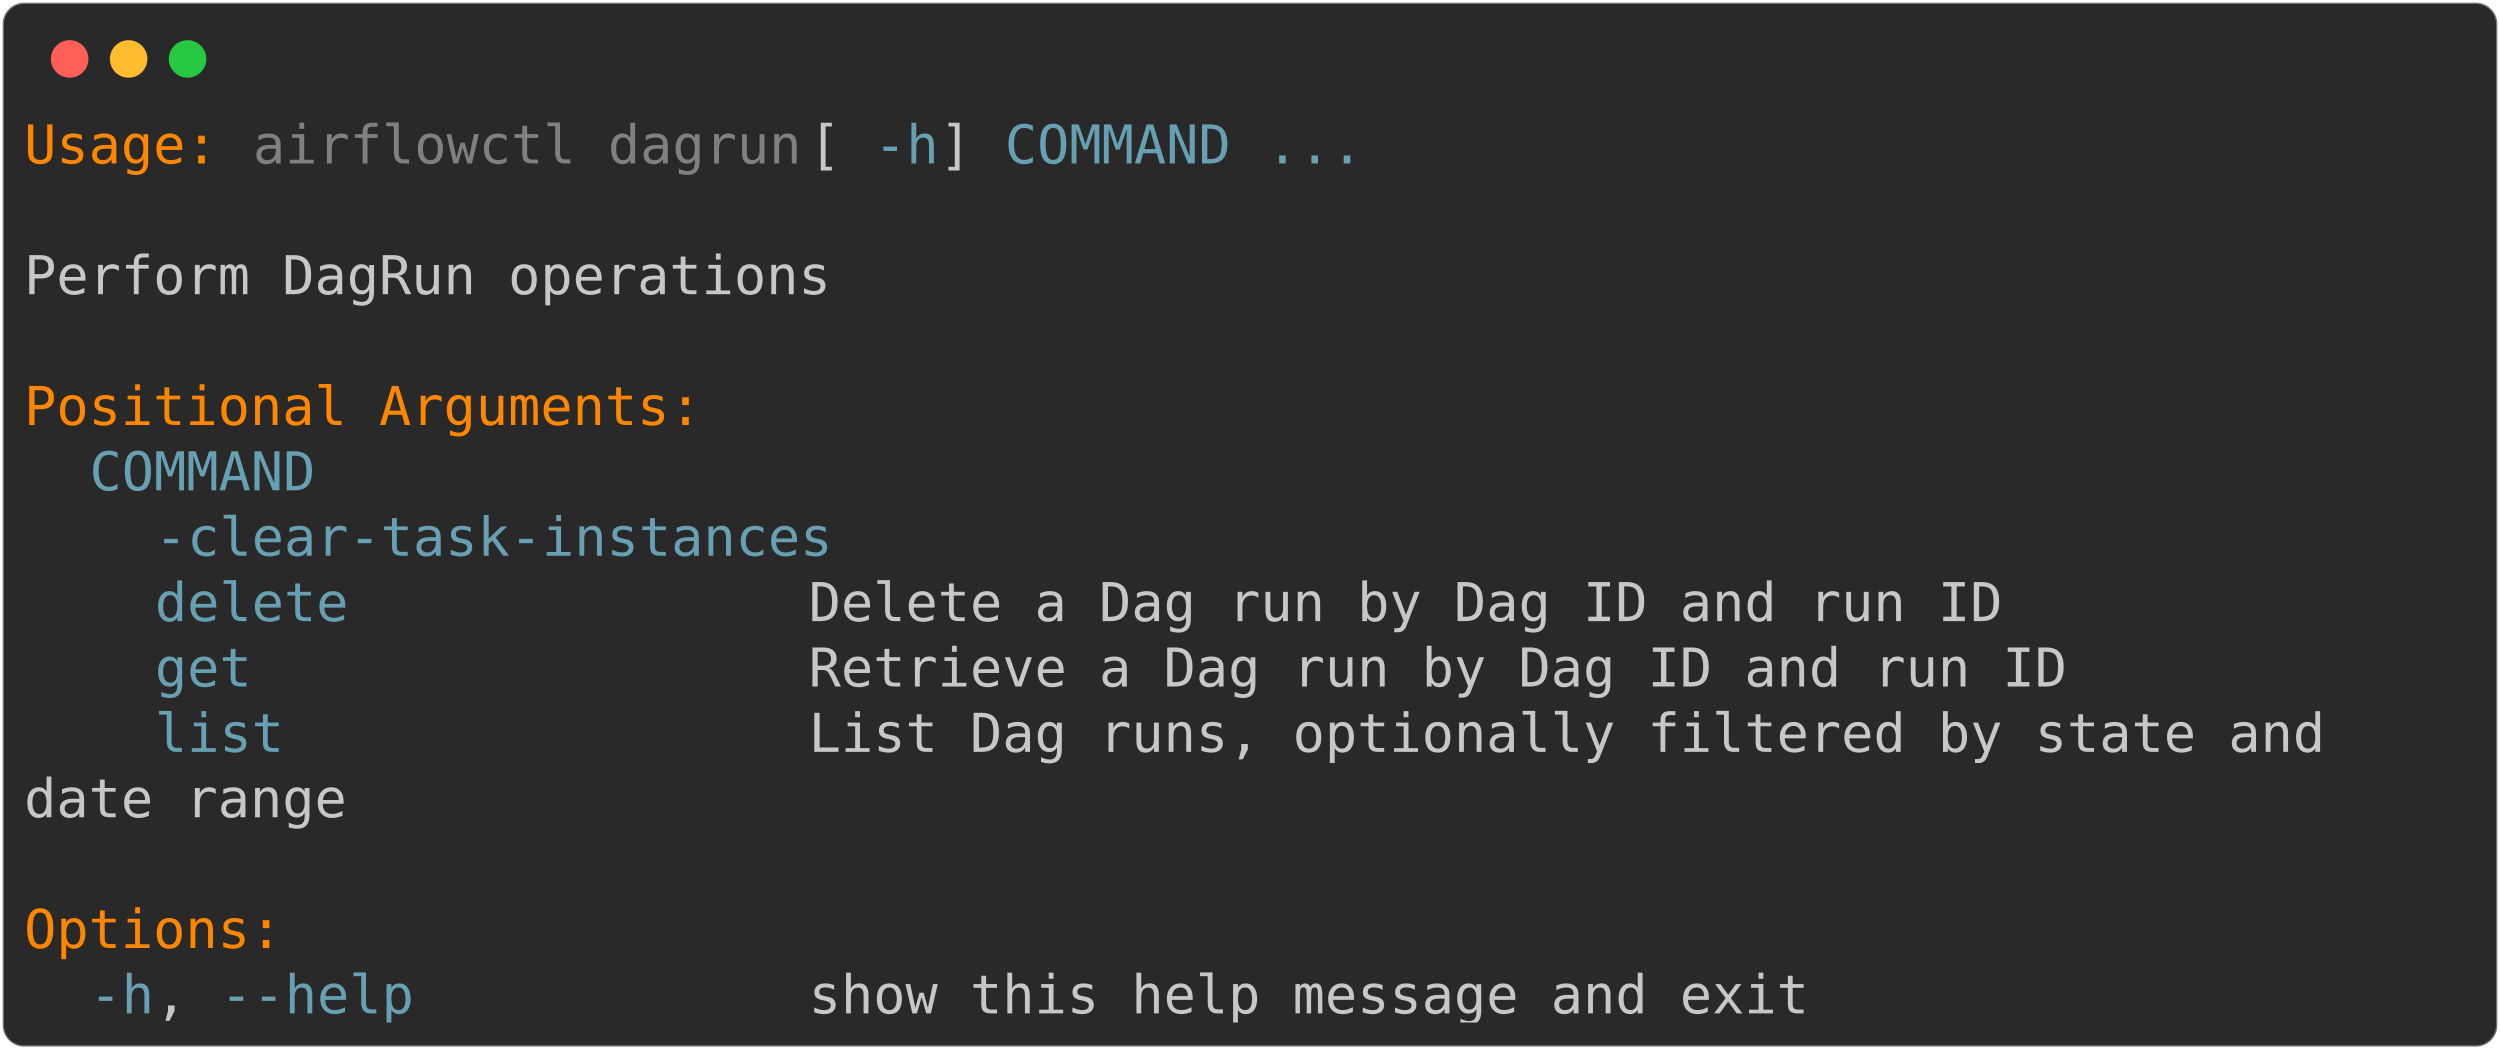
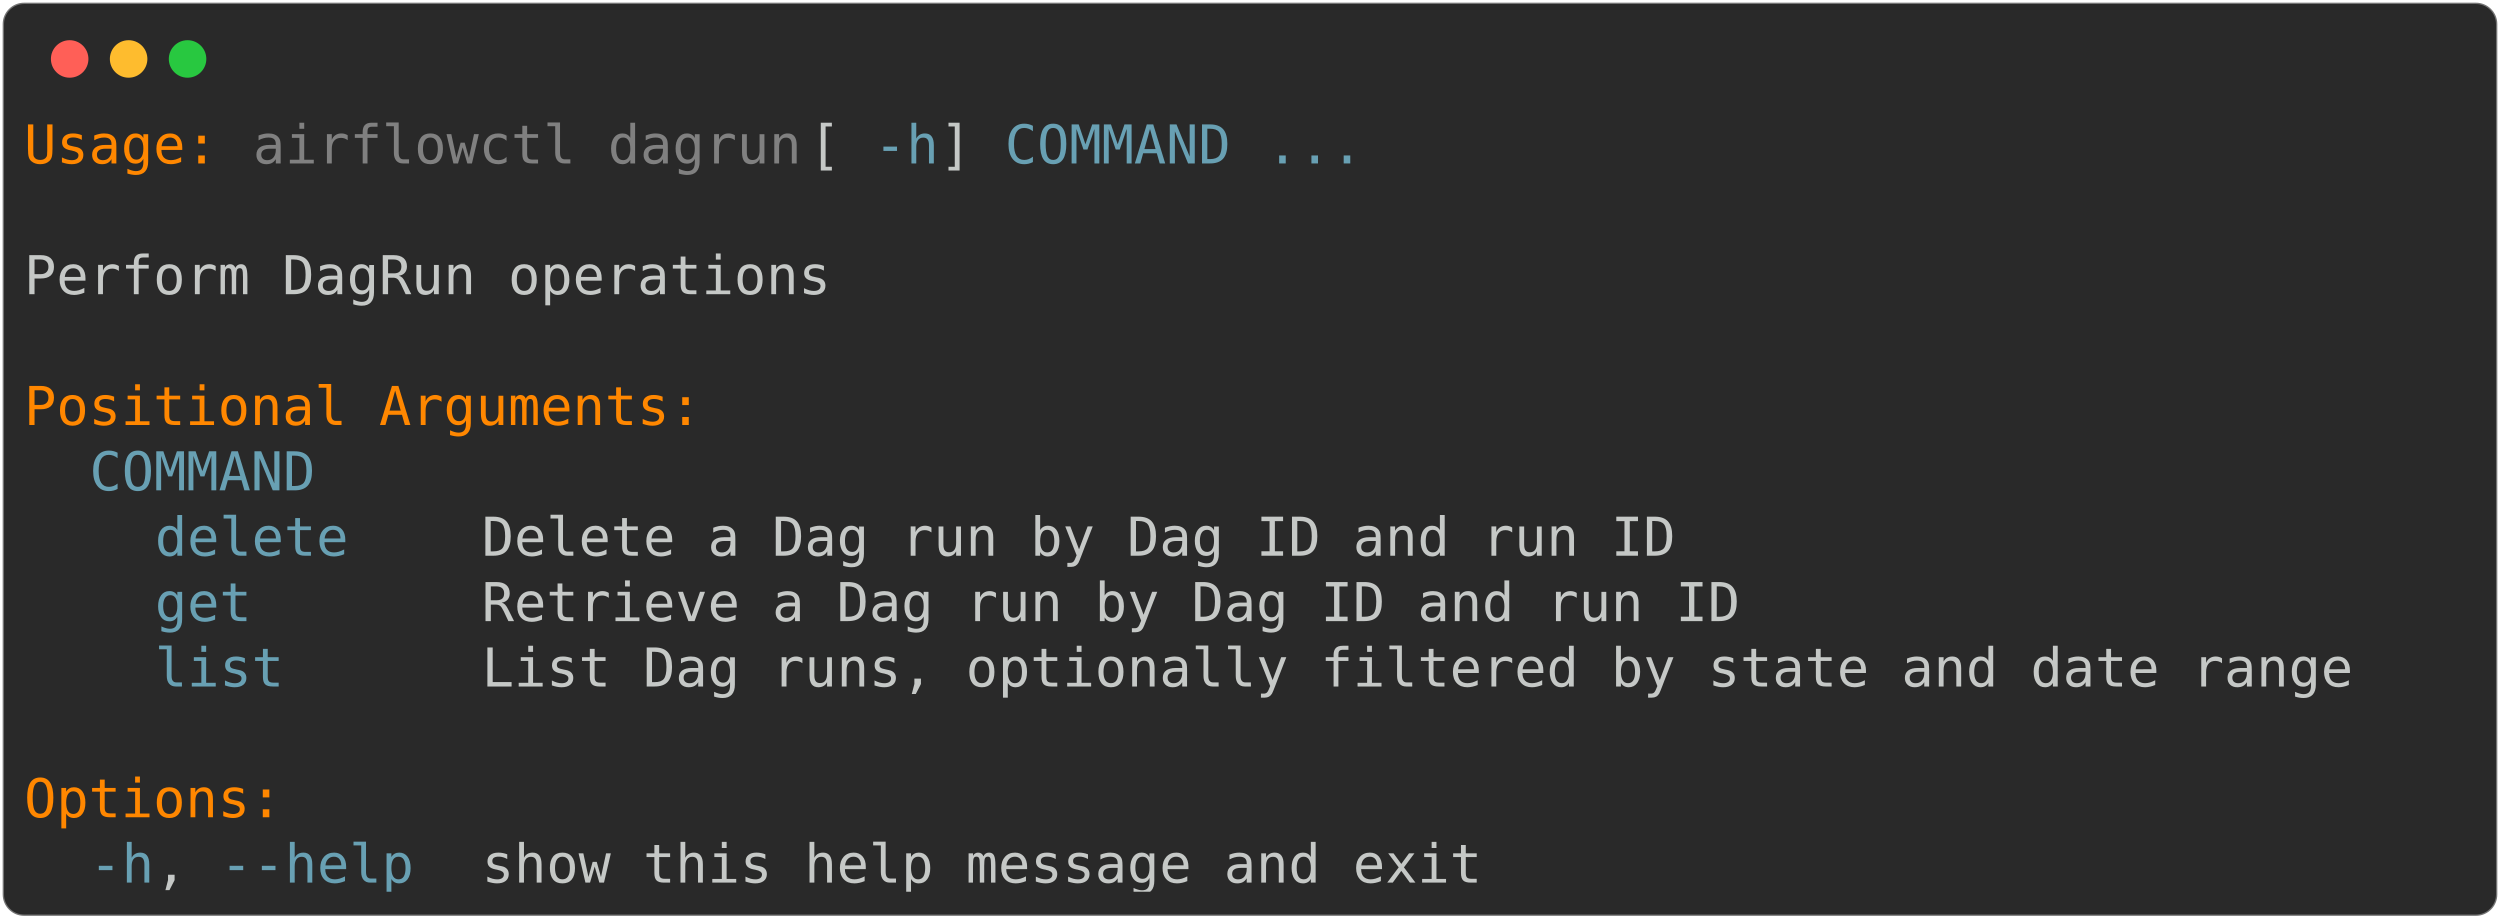
- <svg xmlns="http://www.w3.org/2000/svg" class="rich-terminal" viewBox="0 0 933 391.6">
+ <svg xmlns="http://www.w3.org/2000/svg" class="rich-terminal" viewBox="0 0 933 342.8">
  <style>

    @font-face {
        font-family: "Fira Code";
        src: local("FiraCode-Regular"),
                url("https://cdnjs.cloudflare.com/ajax/libs/firacode/6.2.0/woff2/FiraCode-Regular.woff2") format("woff2"),
                url("https://cdnjs.cloudflare.com/ajax/libs/firacode/6.2.0/woff/FiraCode-Regular.woff") format("woff");
        font-style: normal;
        font-weight: 400;
    }
    @font-face {
        font-family: "Fira Code";
        src: local("FiraCode-Bold"),
                url("https://cdnjs.cloudflare.com/ajax/libs/firacode/6.2.0/woff2/FiraCode-Bold.woff2") format("woff2"),
                url("https://cdnjs.cloudflare.com/ajax/libs/firacode/6.2.0/woff/FiraCode-Bold.woff") format("woff");
        font-style: bold;
        font-weight: 700;
    }

-     .terminal-1709555818-matrix {
+     .terminal-4060510586-matrix {
        font-family: Fira Code, monospace;
        font-size: 20px;
        line-height: 24.4px;
        font-variant-east-asian: full-width;
    }

-     .terminal-1709555818-title {
+     .terminal-4060510586-title {
        font-size: 18px;
        font-weight: bold;
        font-family: arial;
    }

-     .terminal-1709555818-r1 { fill: #ff8700 }
- .terminal-1709555818-r2 { fill: #c5c8c6 }
- .terminal-1709555818-r3 { fill: #808080 }
- .terminal-1709555818-r4 { fill: #68a0b3 }
+     .terminal-4060510586-r1 { fill: #ff8700 }
+ .terminal-4060510586-r2 { fill: #c5c8c6 }
+ .terminal-4060510586-r3 { fill: #808080 }
+ .terminal-4060510586-r4 { fill: #68a0b3 }
    </style>
  <defs>
-     <clipPath id="terminal-1709555818-clip-terminal">
-       <rect x="0" y="0" width="914.0" height="340.6" />
+     <clipPath id="terminal-4060510586-clip-terminal">
+       <rect x="0" y="0" width="914.0" height="291.8" />
    </clipPath>
-     <clipPath id="terminal-1709555818-line-0">
+     <clipPath id="terminal-4060510586-line-0">
      <rect x="0" y="1.5" width="915" height="24.65" />
    </clipPath>
-     <clipPath id="terminal-1709555818-line-1">
+     <clipPath id="terminal-4060510586-line-1">
      <rect x="0" y="25.9" width="915" height="24.65" />
    </clipPath>
-     <clipPath id="terminal-1709555818-line-2">
+     <clipPath id="terminal-4060510586-line-2">
      <rect x="0" y="50.3" width="915" height="24.65" />
    </clipPath>
-     <clipPath id="terminal-1709555818-line-3">
+     <clipPath id="terminal-4060510586-line-3">
      <rect x="0" y="74.7" width="915" height="24.65" />
    </clipPath>
-     <clipPath id="terminal-1709555818-line-4">
+     <clipPath id="terminal-4060510586-line-4">
      <rect x="0" y="99.1" width="915" height="24.65" />
    </clipPath>
-     <clipPath id="terminal-1709555818-line-5">
+     <clipPath id="terminal-4060510586-line-5">
      <rect x="0" y="123.5" width="915" height="24.65" />
    </clipPath>
-     <clipPath id="terminal-1709555818-line-6">
+     <clipPath id="terminal-4060510586-line-6">
      <rect x="0" y="147.9" width="915" height="24.65" />
    </clipPath>
-     <clipPath id="terminal-1709555818-line-7">
+     <clipPath id="terminal-4060510586-line-7">
      <rect x="0" y="172.3" width="915" height="24.65" />
    </clipPath>
-     <clipPath id="terminal-1709555818-line-8">
+     <clipPath id="terminal-4060510586-line-8">
      <rect x="0" y="196.7" width="915" height="24.65" />
    </clipPath>
-     <clipPath id="terminal-1709555818-line-9">
+     <clipPath id="terminal-4060510586-line-9">
      <rect x="0" y="221.1" width="915" height="24.65" />
    </clipPath>
-     <clipPath id="terminal-1709555818-line-10">
+     <clipPath id="terminal-4060510586-line-10">
      <rect x="0" y="245.5" width="915" height="24.65" />
    </clipPath>
-     <clipPath id="terminal-1709555818-line-11">
-       <rect x="0" y="269.9" width="915" height="24.65" />
-     </clipPath>
-     <clipPath id="terminal-1709555818-line-12">
-       <rect x="0" y="294.3" width="915" height="24.65" />
-     </clipPath>
  </defs>
-   <rect fill="#292929" stroke="rgba(255,255,255,0.35)" stroke-width="1" x="1" y="1" width="931" height="389.6" rx="8" />
+   <rect fill="#292929" stroke="rgba(255,255,255,0.35)" stroke-width="1" x="1" y="1" width="931" height="340.8" rx="8" />
  <g transform="translate(26,22)">
    <circle cx="0" cy="0" r="7" fill="#ff5f57" />
    <circle cx="22" cy="0" r="7" fill="#febc2e" />
    <circle cx="44" cy="0" r="7" fill="#28c840" />
  </g>
-   <g transform="translate(9, 41)" clip-path="url(#terminal-1709555818-clip-terminal)">
-     <g class="terminal-1709555818-matrix">
-       <text class="terminal-1709555818-r1" x="0" y="20" textLength="73.2" clip-path="url(#terminal-1709555818-line-0)">Usage:</text>
-       <text class="terminal-1709555818-r3" x="85.4" y="20" textLength="207.4" clip-path="url(#terminal-1709555818-line-0)">airflowctl dagrun</text>
-       <text class="terminal-1709555818-r2" x="292.8" y="20" textLength="24.4" clip-path="url(#terminal-1709555818-line-0)"> [</text>
-       <text class="terminal-1709555818-r4" x="317.2" y="20" textLength="24.4" clip-path="url(#terminal-1709555818-line-0)">-h</text>
-       <text class="terminal-1709555818-r2" x="341.6" y="20" textLength="24.4" clip-path="url(#terminal-1709555818-line-0)">] </text>
-       <text class="terminal-1709555818-r4" x="366" y="20" textLength="85.4" clip-path="url(#terminal-1709555818-line-0)">COMMAND</text>
-       <text class="terminal-1709555818-r4" x="463.6" y="20" textLength="36.6" clip-path="url(#terminal-1709555818-line-0)">...</text>
-       <text class="terminal-1709555818-r2" x="915" y="20" textLength="12.2" clip-path="url(#terminal-1709555818-line-0)">
+   <g transform="translate(9, 41)" clip-path="url(#terminal-4060510586-clip-terminal)">
+     <g class="terminal-4060510586-matrix">
+       <text class="terminal-4060510586-r1" x="0" y="20" textLength="73.2" clip-path="url(#terminal-4060510586-line-0)">Usage:</text>
+       <text class="terminal-4060510586-r3" x="85.4" y="20" textLength="207.4" clip-path="url(#terminal-4060510586-line-0)">airflowctl dagrun</text>
+       <text class="terminal-4060510586-r2" x="292.8" y="20" textLength="24.4" clip-path="url(#terminal-4060510586-line-0)"> [</text>
+       <text class="terminal-4060510586-r4" x="317.2" y="20" textLength="24.4" clip-path="url(#terminal-4060510586-line-0)">-h</text>
+       <text class="terminal-4060510586-r2" x="341.6" y="20" textLength="24.4" clip-path="url(#terminal-4060510586-line-0)">] </text>
+       <text class="terminal-4060510586-r4" x="366" y="20" textLength="85.4" clip-path="url(#terminal-4060510586-line-0)">COMMAND</text>
+       <text class="terminal-4060510586-r4" x="463.6" y="20" textLength="36.6" clip-path="url(#terminal-4060510586-line-0)">...</text>
+       <text class="terminal-4060510586-r2" x="915" y="20" textLength="12.2" clip-path="url(#terminal-4060510586-line-0)">
</text>
-       <text class="terminal-1709555818-r2" x="915" y="44.4" textLength="12.2" clip-path="url(#terminal-1709555818-line-1)">
+       <text class="terminal-4060510586-r2" x="915" y="44.4" textLength="12.2" clip-path="url(#terminal-4060510586-line-1)">
</text>
-       <text class="terminal-1709555818-r2" x="0" y="68.8" textLength="305" clip-path="url(#terminal-1709555818-line-2)">Perform DagRun operations</text>
-       <text class="terminal-1709555818-r2" x="915" y="68.8" textLength="12.2" clip-path="url(#terminal-1709555818-line-2)">
+       <text class="terminal-4060510586-r2" x="0" y="68.8" textLength="305" clip-path="url(#terminal-4060510586-line-2)">Perform DagRun operations</text>
+       <text class="terminal-4060510586-r2" x="915" y="68.8" textLength="12.2" clip-path="url(#terminal-4060510586-line-2)">
</text>
-       <text class="terminal-1709555818-r2" x="915" y="93.2" textLength="12.2" clip-path="url(#terminal-1709555818-line-3)">
+       <text class="terminal-4060510586-r2" x="915" y="93.2" textLength="12.2" clip-path="url(#terminal-4060510586-line-3)">
</text>
-       <text class="terminal-1709555818-r1" x="0" y="117.6" textLength="256.2" clip-path="url(#terminal-1709555818-line-4)">Positional Arguments:</text>
-       <text class="terminal-1709555818-r2" x="915" y="117.6" textLength="12.2" clip-path="url(#terminal-1709555818-line-4)">
+       <text class="terminal-4060510586-r1" x="0" y="117.6" textLength="256.2" clip-path="url(#terminal-4060510586-line-4)">Positional Arguments:</text>
+       <text class="terminal-4060510586-r2" x="915" y="117.6" textLength="12.2" clip-path="url(#terminal-4060510586-line-4)">
</text>
-       <text class="terminal-1709555818-r4" x="24.4" y="142" textLength="85.4" clip-path="url(#terminal-1709555818-line-5)">COMMAND</text>
-       <text class="terminal-1709555818-r2" x="915" y="142" textLength="12.2" clip-path="url(#terminal-1709555818-line-5)">
+       <text class="terminal-4060510586-r4" x="24.4" y="142" textLength="85.4" clip-path="url(#terminal-4060510586-line-5)">COMMAND</text>
+       <text class="terminal-4060510586-r2" x="915" y="142" textLength="12.2" clip-path="url(#terminal-4060510586-line-5)">
</text>
-       <text class="terminal-1709555818-r4" x="48.8" y="166.4" textLength="256.2" clip-path="url(#terminal-1709555818-line-6)">-clear-task-instances</text>
-       <text class="terminal-1709555818-r2" x="915" y="166.4" textLength="12.2" clip-path="url(#terminal-1709555818-line-6)">
+       <text class="terminal-4060510586-r4" x="48.8" y="166.4" textLength="73.2" clip-path="url(#terminal-4060510586-line-6)">delete</text>
+       <text class="terminal-4060510586-r2" x="170.8" y="166.4" textLength="451.4" clip-path="url(#terminal-4060510586-line-6)">Delete a Dag run by Dag ID and run ID</text>
+       <text class="terminal-4060510586-r2" x="915" y="166.4" textLength="12.2" clip-path="url(#terminal-4060510586-line-6)">
</text>
-       <text class="terminal-1709555818-r4" x="48.8" y="190.8" textLength="73.2" clip-path="url(#terminal-1709555818-line-7)">delete</text>
-       <text class="terminal-1709555818-r2" x="292.8" y="190.8" textLength="451.4" clip-path="url(#terminal-1709555818-line-7)">Delete a Dag run by Dag ID and run ID</text>
-       <text class="terminal-1709555818-r2" x="915" y="190.8" textLength="12.2" clip-path="url(#terminal-1709555818-line-7)">
+       <text class="terminal-4060510586-r4" x="48.8" y="190.8" textLength="36.6" clip-path="url(#terminal-4060510586-line-7)">get</text>
+       <text class="terminal-4060510586-r2" x="170.8" y="190.8" textLength="475.8" clip-path="url(#terminal-4060510586-line-7)">Retrieve a Dag run by Dag ID and run ID</text>
+       <text class="terminal-4060510586-r2" x="915" y="190.8" textLength="12.2" clip-path="url(#terminal-4060510586-line-7)">
</text>
-       <text class="terminal-1709555818-r4" x="48.8" y="215.2" textLength="36.6" clip-path="url(#terminal-1709555818-line-8)">get</text>
-       <text class="terminal-1709555818-r2" x="292.8" y="215.2" textLength="475.8" clip-path="url(#terminal-1709555818-line-8)">Retrieve a Dag run by Dag ID and run ID</text>
-       <text class="terminal-1709555818-r2" x="915" y="215.2" textLength="12.2" clip-path="url(#terminal-1709555818-line-8)">
+       <text class="terminal-4060510586-r4" x="48.8" y="215.2" textLength="48.8" clip-path="url(#terminal-4060510586-line-8)">list</text>
+       <text class="terminal-4060510586-r2" x="170.8" y="215.2" textLength="707.6" clip-path="url(#terminal-4060510586-line-8)">List Dag runs, optionally filtered by state and date range</text>
+       <text class="terminal-4060510586-r2" x="915" y="215.2" textLength="12.2" clip-path="url(#terminal-4060510586-line-8)">
</text>
-       <text class="terminal-1709555818-r4" x="48.8" y="239.6" textLength="48.8" clip-path="url(#terminal-1709555818-line-9)">list</text>
-       <text class="terminal-1709555818-r2" x="292.8" y="239.6" textLength="585.6" clip-path="url(#terminal-1709555818-line-9)">List Dag runs, optionally filtered by state and </text>
-       <text class="terminal-1709555818-r2" x="915" y="239.6" textLength="12.2" clip-path="url(#terminal-1709555818-line-9)">
+       <text class="terminal-4060510586-r2" x="915" y="239.6" textLength="12.2" clip-path="url(#terminal-4060510586-line-9)">
</text>
-       <text class="terminal-1709555818-r2" x="0" y="264" textLength="122" clip-path="url(#terminal-1709555818-line-10)">date range</text>
-       <text class="terminal-1709555818-r2" x="915" y="264" textLength="12.2" clip-path="url(#terminal-1709555818-line-10)">
+       <text class="terminal-4060510586-r1" x="0" y="264" textLength="97.6" clip-path="url(#terminal-4060510586-line-10)">Options:</text>
+       <text class="terminal-4060510586-r2" x="915" y="264" textLength="12.2" clip-path="url(#terminal-4060510586-line-10)">
</text>
-       <text class="terminal-1709555818-r2" x="915" y="288.4" textLength="12.2" clip-path="url(#terminal-1709555818-line-11)">
- </text>
-       <text class="terminal-1709555818-r1" x="0" y="312.8" textLength="97.6" clip-path="url(#terminal-1709555818-line-12)">Options:</text>
-       <text class="terminal-1709555818-r2" x="915" y="312.8" textLength="12.2" clip-path="url(#terminal-1709555818-line-12)">
- </text>
-       <text class="terminal-1709555818-r4" x="24.4" y="337.2" textLength="24.4" clip-path="url(#terminal-1709555818-line-13)">-h</text>
-       <text class="terminal-1709555818-r2" x="48.8" y="337.2" textLength="24.4" clip-path="url(#terminal-1709555818-line-13)">, </text>
-       <text class="terminal-1709555818-r4" x="73.2" y="337.2" textLength="73.2" clip-path="url(#terminal-1709555818-line-13)">--help</text>
-       <text class="terminal-1709555818-r2" x="292.8" y="337.2" textLength="378.2" clip-path="url(#terminal-1709555818-line-13)">show this help message and exit</text>
-       <text class="terminal-1709555818-r2" x="915" y="337.2" textLength="12.2" clip-path="url(#terminal-1709555818-line-13)">
+       <text class="terminal-4060510586-r4" x="24.4" y="288.4" textLength="24.4" clip-path="url(#terminal-4060510586-line-11)">-h</text>
+       <text class="terminal-4060510586-r2" x="48.8" y="288.4" textLength="24.4" clip-path="url(#terminal-4060510586-line-11)">, </text>
+       <text class="terminal-4060510586-r4" x="73.2" y="288.4" textLength="73.2" clip-path="url(#terminal-4060510586-line-11)">--help</text>
+       <text class="terminal-4060510586-r2" x="170.8" y="288.4" textLength="378.2" clip-path="url(#terminal-4060510586-line-11)">show this help message and exit</text>
+       <text class="terminal-4060510586-r2" x="915" y="288.4" textLength="12.2" clip-path="url(#terminal-4060510586-line-11)">
</text>
    </g>
  </g>
</svg>
